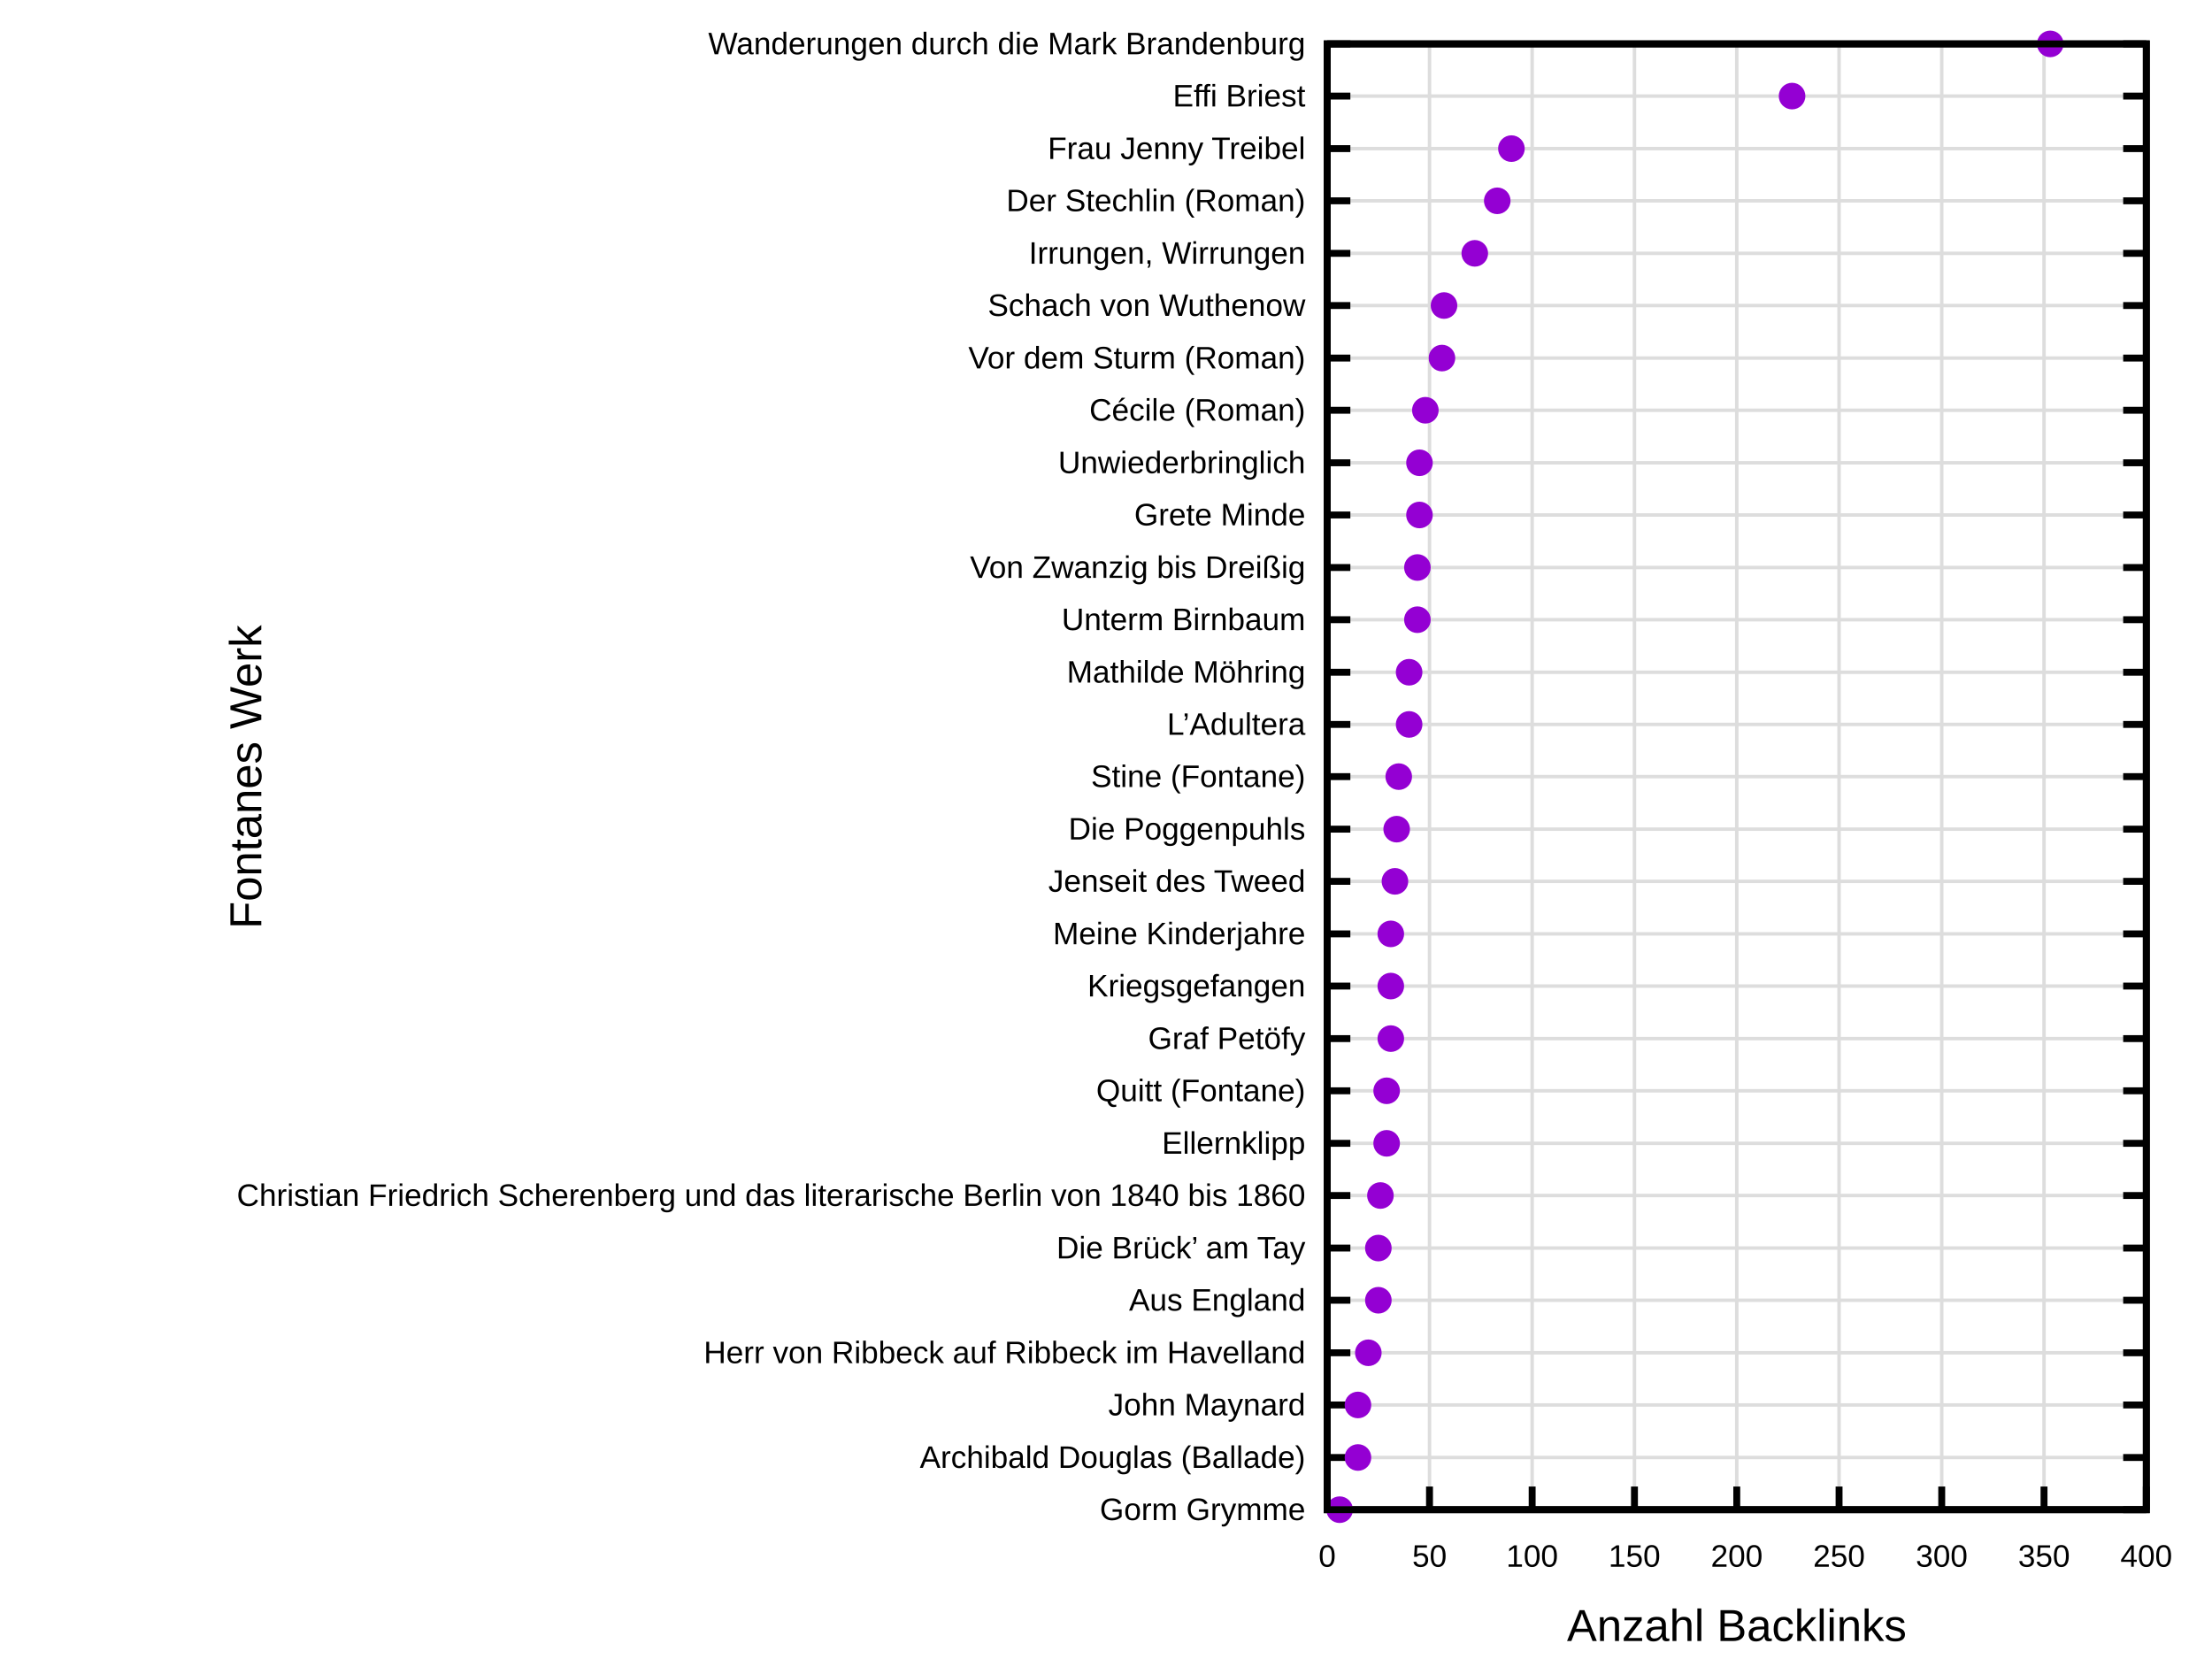
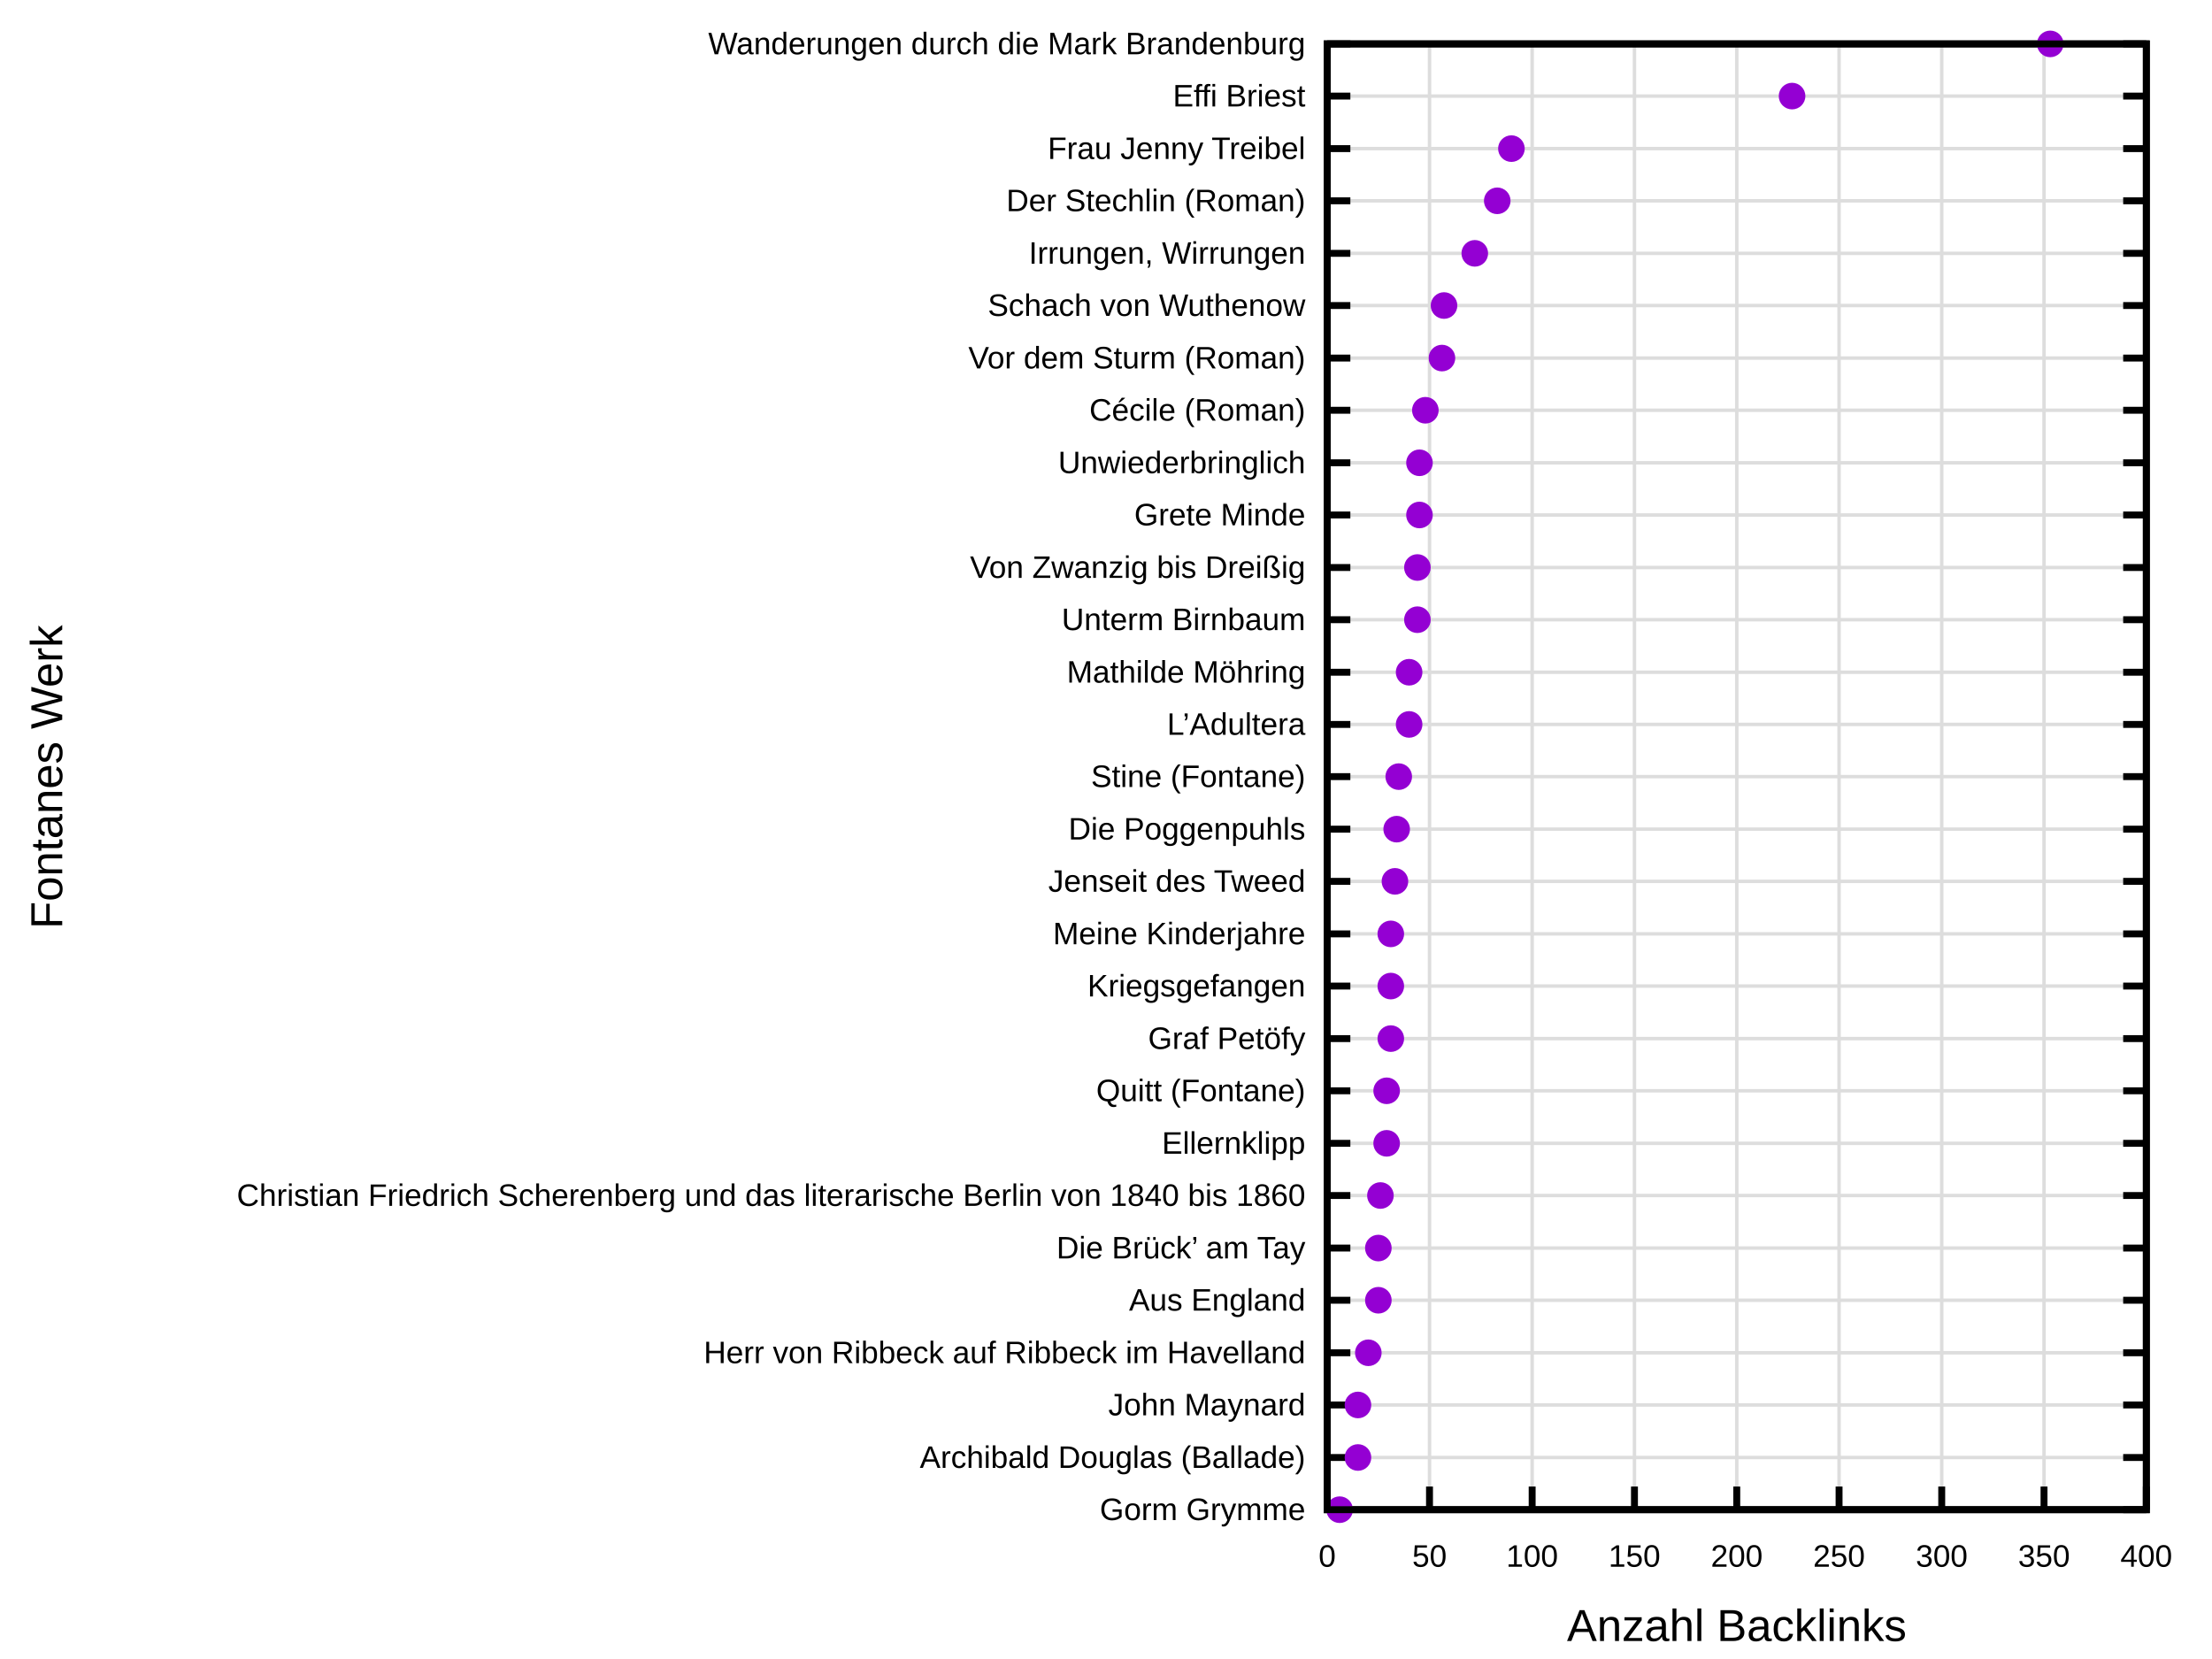
<svg xmlns="http://www.w3.org/2000/svg" xmlns:xlink="http://www.w3.org/1999/xlink" viewBox="0 0 640 480">
  <g id="gnuplot_canvas">
    <rect x="0" y="0" width="640" height="480" fill="none" />
    <defs>
      <circle id="gpDot" r="0.5" stroke-width="0.5" />
      <path id="gpPt0" stroke-width="0.299" stroke="currentColor" d="M-1,0 h2 M0,-1 v2" />
      <path id="gpPt1" stroke-width="0.299" stroke="currentColor" d="M-1,-1 L1,1 M1,-1 L-1,1" />
      <path id="gpPt2" stroke-width="0.299" stroke="currentColor" d="M-1,0 L1,0 M0,-1 L0,1 M-1,-1 L1,1 M-1,1 L1,-1" />
      <rect id="gpPt3" stroke-width="0.299" stroke="currentColor" x="-1" y="-1" width="2" height="2" />
      <rect id="gpPt4" stroke-width="0.299" stroke="currentColor" fill="currentColor" x="-1" y="-1" width="2" height="2" />
      <circle id="gpPt5" stroke-width="0.299" stroke="currentColor" cx="0" cy="0" r="1" />
      <use xlink:href="#gpPt5" id="gpPt6" fill="currentColor" stroke="none" />
      <path id="gpPt7" stroke-width="0.299" stroke="currentColor" d="M0,-1.33 L-1.33,0.67 L1.33,0.67 z" />
      <use xlink:href="#gpPt7" id="gpPt8" fill="currentColor" stroke="none" />
      <use xlink:href="#gpPt7" id="gpPt9" stroke="currentColor" transform="rotate(180)" />
      <use xlink:href="#gpPt9" id="gpPt10" fill="currentColor" stroke="none" />
      <use xlink:href="#gpPt3" id="gpPt11" stroke="currentColor" transform="rotate(45)" />
      <use xlink:href="#gpPt11" id="gpPt12" fill="currentColor" stroke="none" />
      <path id="gpPt13" stroke-width="0.299" stroke="currentColor" d="M0,1.330 L1.265,0.411 L0.782,-1.067 L-0.782,-1.076 L-1.265,0.411 z" />
      <use xlink:href="#gpPt13" id="gpPt14" fill="currentColor" stroke="none" />
      <filter id="textbox" filterUnits="objectBoundingBox" x="0" y="0" height="1" width="1">
        <feFlood flood-color="white" flood-opacity="1" result="bgnd" />
        <feComposite in="SourceGraphic" in2="bgnd" operator="atop" />
      </filter>
      <filter id="greybox" filterUnits="objectBoundingBox" x="0" y="0" height="1" width="1">
        <feFlood flood-color="lightgrey" flood-opacity="1" result="grey" />
        <feComposite in="SourceGraphic" in2="grey" operator="atop" />
      </filter>
    </defs>
    <g fill="none" color="white" stroke="black" stroke-width="2.00" stroke-linecap="butt" stroke-linejoin="miter">
</g>
    <g fill="none" color="black" stroke="currentColor" stroke-width="2.00" stroke-linecap="butt" stroke-linejoin="miter">
</g>
    <g fill="none" color="black" stroke="black" stroke-width="1.00" stroke-linecap="butt" stroke-linejoin="miter">
</g>
    <g fill="none" color="black" stroke="currentColor" stroke-width="1.00" stroke-linecap="butt" stroke-linejoin="miter">
      <path stroke="rgb(221, 221, 221)" class="gridline" d="M384.0,436.8 L621.0,436.8  " />
    </g>
    <g fill="none" color="black" stroke="rgb(221, 221, 221)" stroke-width="2.00" stroke-linecap="butt" stroke-linejoin="miter">
</g>
    <g fill="none" color="black" stroke="currentColor" stroke-width="2.00" stroke-linecap="butt" stroke-linejoin="miter">
      <path stroke="black" d="M384.0,436.8 L390.7,436.8 M621.0,436.8 L614.3,436.8  " />
      <g transform="translate(377.7,439.8)" stroke="none" fill="black" font-family="Arial" font-size="9.00" text-anchor="end">
        <text>
          <tspan font-family="Arial">Gorm Grymme</tspan>
        </text>
      </g>
    </g>
    <g fill="none" color="black" stroke="currentColor" stroke-width="2.00" stroke-linecap="butt" stroke-linejoin="miter">
</g>
    <g fill="none" color="black" stroke="black" stroke-width="1.00" stroke-linecap="butt" stroke-linejoin="miter">
</g>
    <g fill="none" color="black" stroke="currentColor" stroke-width="1.00" stroke-linecap="butt" stroke-linejoin="miter">
      <path stroke="rgb(221, 221, 221)" class="gridline" d="M384.0,421.7 L621.0,421.7  " />
    </g>
    <g fill="none" color="black" stroke="rgb(221, 221, 221)" stroke-width="2.00" stroke-linecap="butt" stroke-linejoin="miter">
</g>
    <g fill="none" color="black" stroke="currentColor" stroke-width="2.00" stroke-linecap="butt" stroke-linejoin="miter">
      <path stroke="black" d="M384.0,421.7 L390.7,421.7 M621.0,421.7 L614.3,421.7  " />
      <g transform="translate(377.7,424.7)" stroke="none" fill="black" font-family="Arial" font-size="9.00" text-anchor="end">
        <text>
          <tspan font-family="Arial">Archibald Douglas (Ballade)</tspan>
        </text>
      </g>
    </g>
    <g fill="none" color="black" stroke="currentColor" stroke-width="2.00" stroke-linecap="butt" stroke-linejoin="miter">
</g>
    <g fill="none" color="black" stroke="black" stroke-width="1.00" stroke-linecap="butt" stroke-linejoin="miter">
</g>
    <g fill="none" color="black" stroke="currentColor" stroke-width="1.00" stroke-linecap="butt" stroke-linejoin="miter">
      <path stroke="rgb(221, 221, 221)" class="gridline" d="M384.0,406.5 L621.0,406.5  " />
    </g>
    <g fill="none" color="black" stroke="rgb(221, 221, 221)" stroke-width="2.00" stroke-linecap="butt" stroke-linejoin="miter">
</g>
    <g fill="none" color="black" stroke="currentColor" stroke-width="2.00" stroke-linecap="butt" stroke-linejoin="miter">
      <path stroke="black" d="M384.0,406.5 L390.7,406.5 M621.0,406.5 L614.3,406.5  " />
      <g transform="translate(377.7,409.5)" stroke="none" fill="black" font-family="Arial" font-size="9.00" text-anchor="end">
        <text>
          <tspan font-family="Arial">John Maynard</tspan>
        </text>
      </g>
    </g>
    <g fill="none" color="black" stroke="currentColor" stroke-width="2.00" stroke-linecap="butt" stroke-linejoin="miter">
</g>
    <g fill="none" color="black" stroke="black" stroke-width="1.00" stroke-linecap="butt" stroke-linejoin="miter">
</g>
    <g fill="none" color="black" stroke="currentColor" stroke-width="1.00" stroke-linecap="butt" stroke-linejoin="miter">
      <path stroke="rgb(221, 221, 221)" class="gridline" d="M384.0,391.4 L621.0,391.4  " />
    </g>
    <g fill="none" color="black" stroke="rgb(221, 221, 221)" stroke-width="2.00" stroke-linecap="butt" stroke-linejoin="miter">
</g>
    <g fill="none" color="black" stroke="currentColor" stroke-width="2.00" stroke-linecap="butt" stroke-linejoin="miter">
      <path stroke="black" d="M384.0,391.4 L390.7,391.4 M621.0,391.4 L614.3,391.4  " />
      <g transform="translate(377.7,394.4)" stroke="none" fill="black" font-family="Arial" font-size="9.00" text-anchor="end">
        <text>
          <tspan font-family="Arial">Herr von Ribbeck auf Ribbeck im Havelland</tspan>
        </text>
      </g>
    </g>
    <g fill="none" color="black" stroke="currentColor" stroke-width="2.00" stroke-linecap="butt" stroke-linejoin="miter">
</g>
    <g fill="none" color="black" stroke="black" stroke-width="1.00" stroke-linecap="butt" stroke-linejoin="miter">
</g>
    <g fill="none" color="black" stroke="currentColor" stroke-width="1.00" stroke-linecap="butt" stroke-linejoin="miter">
      <path stroke="rgb(221, 221, 221)" class="gridline" d="M384.0,376.2 L621.0,376.2  " />
    </g>
    <g fill="none" color="black" stroke="rgb(221, 221, 221)" stroke-width="2.00" stroke-linecap="butt" stroke-linejoin="miter">
</g>
    <g fill="none" color="black" stroke="currentColor" stroke-width="2.00" stroke-linecap="butt" stroke-linejoin="miter">
      <path stroke="black" d="M384.0,376.2 L390.7,376.2 M621.0,376.2 L614.3,376.2  " />
      <g transform="translate(377.7,379.2)" stroke="none" fill="black" font-family="Arial" font-size="9.00" text-anchor="end">
        <text>
          <tspan font-family="Arial">Aus England</tspan>
        </text>
      </g>
    </g>
    <g fill="none" color="black" stroke="currentColor" stroke-width="2.00" stroke-linecap="butt" stroke-linejoin="miter">
</g>
    <g fill="none" color="black" stroke="black" stroke-width="1.00" stroke-linecap="butt" stroke-linejoin="miter">
</g>
    <g fill="none" color="black" stroke="currentColor" stroke-width="1.00" stroke-linecap="butt" stroke-linejoin="miter">
      <path stroke="rgb(221, 221, 221)" class="gridline" d="M384.0,361.1 L621.0,361.1  " />
    </g>
    <g fill="none" color="black" stroke="rgb(221, 221, 221)" stroke-width="2.00" stroke-linecap="butt" stroke-linejoin="miter">
</g>
    <g fill="none" color="black" stroke="currentColor" stroke-width="2.00" stroke-linecap="butt" stroke-linejoin="miter">
      <path stroke="black" d="M384.0,361.1 L390.7,361.1 M621.0,361.1 L614.3,361.1  " />
      <g transform="translate(377.7,364.1)" stroke="none" fill="black" font-family="Arial" font-size="9.00" text-anchor="end">
        <text>
          <tspan font-family="Arial">Die Brück’ am Tay</tspan>
        </text>
      </g>
    </g>
    <g fill="none" color="black" stroke="currentColor" stroke-width="2.00" stroke-linecap="butt" stroke-linejoin="miter">
</g>
    <g fill="none" color="black" stroke="black" stroke-width="1.00" stroke-linecap="butt" stroke-linejoin="miter">
</g>
    <g fill="none" color="black" stroke="currentColor" stroke-width="1.00" stroke-linecap="butt" stroke-linejoin="miter">
      <path stroke="rgb(221, 221, 221)" class="gridline" d="M384.0,345.9 L621.0,345.9  " />
    </g>
    <g fill="none" color="black" stroke="rgb(221, 221, 221)" stroke-width="2.00" stroke-linecap="butt" stroke-linejoin="miter">
</g>
    <g fill="none" color="black" stroke="currentColor" stroke-width="2.00" stroke-linecap="butt" stroke-linejoin="miter">
      <path stroke="black" d="M384.0,345.9 L390.7,345.9 M621.0,345.9 L614.3,345.9  " />
      <g transform="translate(377.7,348.9)" stroke="none" fill="black" font-family="Arial" font-size="9.00" text-anchor="end">
        <text>
          <tspan font-family="Arial">Christian Friedrich Scherenberg und das literarische Berlin von 1840 bis 1860</tspan>
        </text>
      </g>
    </g>
    <g fill="none" color="black" stroke="currentColor" stroke-width="2.00" stroke-linecap="butt" stroke-linejoin="miter">
</g>
    <g fill="none" color="black" stroke="black" stroke-width="1.00" stroke-linecap="butt" stroke-linejoin="miter">
</g>
    <g fill="none" color="black" stroke="currentColor" stroke-width="1.00" stroke-linecap="butt" stroke-linejoin="miter">
      <path stroke="rgb(221, 221, 221)" class="gridline" d="M384.0,330.8 L621.0,330.8  " />
    </g>
    <g fill="none" color="black" stroke="rgb(221, 221, 221)" stroke-width="2.00" stroke-linecap="butt" stroke-linejoin="miter">
</g>
    <g fill="none" color="black" stroke="currentColor" stroke-width="2.00" stroke-linecap="butt" stroke-linejoin="miter">
      <path stroke="black" d="M384.0,330.8 L390.7,330.8 M621.0,330.8 L614.3,330.8  " />
      <g transform="translate(377.7,333.8)" stroke="none" fill="black" font-family="Arial" font-size="9.00" text-anchor="end">
        <text>
          <tspan font-family="Arial">Ellernklipp</tspan>
        </text>
      </g>
    </g>
    <g fill="none" color="black" stroke="currentColor" stroke-width="2.00" stroke-linecap="butt" stroke-linejoin="miter">
</g>
    <g fill="none" color="black" stroke="black" stroke-width="1.00" stroke-linecap="butt" stroke-linejoin="miter">
</g>
    <g fill="none" color="black" stroke="currentColor" stroke-width="1.00" stroke-linecap="butt" stroke-linejoin="miter">
      <path stroke="rgb(221, 221, 221)" class="gridline" d="M384.0,315.6 L621.0,315.6  " />
    </g>
    <g fill="none" color="black" stroke="rgb(221, 221, 221)" stroke-width="2.00" stroke-linecap="butt" stroke-linejoin="miter">
</g>
    <g fill="none" color="black" stroke="currentColor" stroke-width="2.00" stroke-linecap="butt" stroke-linejoin="miter">
      <path stroke="black" d="M384.0,315.6 L390.7,315.6 M621.0,315.6 L614.3,315.6  " />
      <g transform="translate(377.7,318.6)" stroke="none" fill="black" font-family="Arial" font-size="9.00" text-anchor="end">
        <text>
          <tspan font-family="Arial">Quitt (Fontane)</tspan>
        </text>
      </g>
    </g>
    <g fill="none" color="black" stroke="currentColor" stroke-width="2.00" stroke-linecap="butt" stroke-linejoin="miter">
</g>
    <g fill="none" color="black" stroke="black" stroke-width="1.00" stroke-linecap="butt" stroke-linejoin="miter">
</g>
    <g fill="none" color="black" stroke="currentColor" stroke-width="1.00" stroke-linecap="butt" stroke-linejoin="miter">
      <path stroke="rgb(221, 221, 221)" class="gridline" d="M384.0,300.5 L621.0,300.5  " />
    </g>
    <g fill="none" color="black" stroke="rgb(221, 221, 221)" stroke-width="2.00" stroke-linecap="butt" stroke-linejoin="miter">
</g>
    <g fill="none" color="black" stroke="currentColor" stroke-width="2.00" stroke-linecap="butt" stroke-linejoin="miter">
      <path stroke="black" d="M384.0,300.5 L390.7,300.5 M621.0,300.5 L614.3,300.5  " />
      <g transform="translate(377.7,303.5)" stroke="none" fill="black" font-family="Arial" font-size="9.00" text-anchor="end">
        <text>
          <tspan font-family="Arial">Graf Petöfy</tspan>
        </text>
      </g>
    </g>
    <g fill="none" color="black" stroke="currentColor" stroke-width="2.00" stroke-linecap="butt" stroke-linejoin="miter">
</g>
    <g fill="none" color="black" stroke="black" stroke-width="1.00" stroke-linecap="butt" stroke-linejoin="miter">
</g>
    <g fill="none" color="black" stroke="currentColor" stroke-width="1.00" stroke-linecap="butt" stroke-linejoin="miter">
      <path stroke="rgb(221, 221, 221)" class="gridline" d="M384.0,285.3 L621.0,285.3  " />
    </g>
    <g fill="none" color="black" stroke="rgb(221, 221, 221)" stroke-width="2.00" stroke-linecap="butt" stroke-linejoin="miter">
</g>
    <g fill="none" color="black" stroke="currentColor" stroke-width="2.00" stroke-linecap="butt" stroke-linejoin="miter">
      <path stroke="black" d="M384.0,285.3 L390.7,285.3 M621.0,285.3 L614.3,285.3  " />
      <g transform="translate(377.7,288.3)" stroke="none" fill="black" font-family="Arial" font-size="9.00" text-anchor="end">
        <text>
          <tspan font-family="Arial">Kriegsgefangen</tspan>
        </text>
      </g>
    </g>
    <g fill="none" color="black" stroke="currentColor" stroke-width="2.00" stroke-linecap="butt" stroke-linejoin="miter">
</g>
    <g fill="none" color="black" stroke="black" stroke-width="1.00" stroke-linecap="butt" stroke-linejoin="miter">
</g>
    <g fill="none" color="black" stroke="currentColor" stroke-width="1.00" stroke-linecap="butt" stroke-linejoin="miter">
      <path stroke="rgb(221, 221, 221)" class="gridline" d="M384.0,270.2 L621.0,270.2  " />
    </g>
    <g fill="none" color="black" stroke="rgb(221, 221, 221)" stroke-width="2.00" stroke-linecap="butt" stroke-linejoin="miter">
</g>
    <g fill="none" color="black" stroke="currentColor" stroke-width="2.00" stroke-linecap="butt" stroke-linejoin="miter">
      <path stroke="black" d="M384.0,270.2 L390.7,270.2 M621.0,270.2 L614.3,270.2  " />
      <g transform="translate(377.7,273.2)" stroke="none" fill="black" font-family="Arial" font-size="9.00" text-anchor="end">
        <text>
          <tspan font-family="Arial">Meine Kinderjahre</tspan>
        </text>
      </g>
    </g>
    <g fill="none" color="black" stroke="currentColor" stroke-width="2.00" stroke-linecap="butt" stroke-linejoin="miter">
</g>
    <g fill="none" color="black" stroke="black" stroke-width="1.00" stroke-linecap="butt" stroke-linejoin="miter">
</g>
    <g fill="none" color="black" stroke="currentColor" stroke-width="1.00" stroke-linecap="butt" stroke-linejoin="miter">
      <path stroke="rgb(221, 221, 221)" class="gridline" d="M384.0,255.0 L621.0,255.0  " />
    </g>
    <g fill="none" color="black" stroke="rgb(221, 221, 221)" stroke-width="2.00" stroke-linecap="butt" stroke-linejoin="miter">
</g>
    <g fill="none" color="black" stroke="currentColor" stroke-width="2.00" stroke-linecap="butt" stroke-linejoin="miter">
      <path stroke="black" d="M384.0,255.0 L390.7,255.0 M621.0,255.0 L614.3,255.0  " />
      <g transform="translate(377.7,258.0)" stroke="none" fill="black" font-family="Arial" font-size="9.00" text-anchor="end">
        <text>
          <tspan font-family="Arial">Jenseit des Tweed</tspan>
        </text>
      </g>
    </g>
    <g fill="none" color="black" stroke="currentColor" stroke-width="2.00" stroke-linecap="butt" stroke-linejoin="miter">
</g>
    <g fill="none" color="black" stroke="black" stroke-width="1.00" stroke-linecap="butt" stroke-linejoin="miter">
</g>
    <g fill="none" color="black" stroke="currentColor" stroke-width="1.00" stroke-linecap="butt" stroke-linejoin="miter">
      <path stroke="rgb(221, 221, 221)" class="gridline" d="M384.0,239.9 L621.0,239.9  " />
    </g>
    <g fill="none" color="black" stroke="rgb(221, 221, 221)" stroke-width="2.00" stroke-linecap="butt" stroke-linejoin="miter">
</g>
    <g fill="none" color="black" stroke="currentColor" stroke-width="2.00" stroke-linecap="butt" stroke-linejoin="miter">
      <path stroke="black" d="M384.0,239.9 L390.7,239.9 M621.0,239.9 L614.3,239.9  " />
      <g transform="translate(377.7,242.9)" stroke="none" fill="black" font-family="Arial" font-size="9.00" text-anchor="end">
        <text>
          <tspan font-family="Arial">Die Poggenpuhls</tspan>
        </text>
      </g>
    </g>
    <g fill="none" color="black" stroke="currentColor" stroke-width="2.00" stroke-linecap="butt" stroke-linejoin="miter">
</g>
    <g fill="none" color="black" stroke="black" stroke-width="1.00" stroke-linecap="butt" stroke-linejoin="miter">
</g>
    <g fill="none" color="black" stroke="currentColor" stroke-width="1.00" stroke-linecap="butt" stroke-linejoin="miter">
      <path stroke="rgb(221, 221, 221)" class="gridline" d="M384.0,224.7 L621.0,224.7  " />
    </g>
    <g fill="none" color="black" stroke="rgb(221, 221, 221)" stroke-width="2.00" stroke-linecap="butt" stroke-linejoin="miter">
</g>
    <g fill="none" color="black" stroke="currentColor" stroke-width="2.00" stroke-linecap="butt" stroke-linejoin="miter">
      <path stroke="black" d="M384.0,224.7 L390.7,224.7 M621.0,224.7 L614.3,224.7  " />
      <g transform="translate(377.7,227.7)" stroke="none" fill="black" font-family="Arial" font-size="9.00" text-anchor="end">
        <text>
          <tspan font-family="Arial">Stine (Fontane)</tspan>
        </text>
      </g>
    </g>
    <g fill="none" color="black" stroke="currentColor" stroke-width="2.00" stroke-linecap="butt" stroke-linejoin="miter">
</g>
    <g fill="none" color="black" stroke="black" stroke-width="1.00" stroke-linecap="butt" stroke-linejoin="miter">
</g>
    <g fill="none" color="black" stroke="currentColor" stroke-width="1.00" stroke-linecap="butt" stroke-linejoin="miter">
      <path stroke="rgb(221, 221, 221)" class="gridline" d="M384.0,209.6 L621.0,209.6  " />
    </g>
    <g fill="none" color="black" stroke="rgb(221, 221, 221)" stroke-width="2.00" stroke-linecap="butt" stroke-linejoin="miter">
</g>
    <g fill="none" color="black" stroke="currentColor" stroke-width="2.00" stroke-linecap="butt" stroke-linejoin="miter">
      <path stroke="black" d="M384.0,209.6 L390.7,209.6 M621.0,209.6 L614.3,209.6  " />
      <g transform="translate(377.7,212.6)" stroke="none" fill="black" font-family="Arial" font-size="9.00" text-anchor="end">
        <text>
          <tspan font-family="Arial">L’Adultera</tspan>
        </text>
      </g>
    </g>
    <g fill="none" color="black" stroke="currentColor" stroke-width="2.00" stroke-linecap="butt" stroke-linejoin="miter">
</g>
    <g fill="none" color="black" stroke="black" stroke-width="1.00" stroke-linecap="butt" stroke-linejoin="miter">
</g>
    <g fill="none" color="black" stroke="currentColor" stroke-width="1.00" stroke-linecap="butt" stroke-linejoin="miter">
      <path stroke="rgb(221, 221, 221)" class="gridline" d="M384.0,194.5 L621.0,194.5  " />
    </g>
    <g fill="none" color="black" stroke="rgb(221, 221, 221)" stroke-width="2.00" stroke-linecap="butt" stroke-linejoin="miter">
</g>
    <g fill="none" color="black" stroke="currentColor" stroke-width="2.00" stroke-linecap="butt" stroke-linejoin="miter">
      <path stroke="black" d="M384.0,194.5 L390.7,194.5 M621.0,194.5 L614.3,194.5  " />
      <g transform="translate(377.7,197.5)" stroke="none" fill="black" font-family="Arial" font-size="9.00" text-anchor="end">
        <text>
          <tspan font-family="Arial">Mathilde Möhring</tspan>
        </text>
      </g>
    </g>
    <g fill="none" color="black" stroke="currentColor" stroke-width="2.00" stroke-linecap="butt" stroke-linejoin="miter">
</g>
    <g fill="none" color="black" stroke="black" stroke-width="1.00" stroke-linecap="butt" stroke-linejoin="miter">
</g>
    <g fill="none" color="black" stroke="currentColor" stroke-width="1.00" stroke-linecap="butt" stroke-linejoin="miter">
      <path stroke="rgb(221, 221, 221)" class="gridline" d="M384.0,179.3 L621.0,179.3  " />
    </g>
    <g fill="none" color="black" stroke="rgb(221, 221, 221)" stroke-width="2.00" stroke-linecap="butt" stroke-linejoin="miter">
</g>
    <g fill="none" color="black" stroke="currentColor" stroke-width="2.00" stroke-linecap="butt" stroke-linejoin="miter">
      <path stroke="black" d="M384.0,179.3 L390.7,179.3 M621.0,179.3 L614.3,179.3  " />
      <g transform="translate(377.7,182.3)" stroke="none" fill="black" font-family="Arial" font-size="9.00" text-anchor="end">
        <text>
          <tspan font-family="Arial">Unterm Birnbaum</tspan>
        </text>
      </g>
    </g>
    <g fill="none" color="black" stroke="currentColor" stroke-width="2.00" stroke-linecap="butt" stroke-linejoin="miter">
</g>
    <g fill="none" color="black" stroke="black" stroke-width="1.00" stroke-linecap="butt" stroke-linejoin="miter">
</g>
    <g fill="none" color="black" stroke="currentColor" stroke-width="1.00" stroke-linecap="butt" stroke-linejoin="miter">
      <path stroke="rgb(221, 221, 221)" class="gridline" d="M384.0,164.2 L621.0,164.2  " />
    </g>
    <g fill="none" color="black" stroke="rgb(221, 221, 221)" stroke-width="2.00" stroke-linecap="butt" stroke-linejoin="miter">
</g>
    <g fill="none" color="black" stroke="currentColor" stroke-width="2.00" stroke-linecap="butt" stroke-linejoin="miter">
      <path stroke="black" d="M384.0,164.2 L390.7,164.2 M621.0,164.2 L614.3,164.2  " />
      <g transform="translate(377.7,167.2)" stroke="none" fill="black" font-family="Arial" font-size="9.00" text-anchor="end">
        <text>
          <tspan font-family="Arial">Von Zwanzig bis Dreißig</tspan>
        </text>
      </g>
    </g>
    <g fill="none" color="black" stroke="currentColor" stroke-width="2.00" stroke-linecap="butt" stroke-linejoin="miter">
</g>
    <g fill="none" color="black" stroke="black" stroke-width="1.00" stroke-linecap="butt" stroke-linejoin="miter">
</g>
    <g fill="none" color="black" stroke="currentColor" stroke-width="1.00" stroke-linecap="butt" stroke-linejoin="miter">
      <path stroke="rgb(221, 221, 221)" class="gridline" d="M384.0,149.0 L621.0,149.0  " />
    </g>
    <g fill="none" color="black" stroke="rgb(221, 221, 221)" stroke-width="2.00" stroke-linecap="butt" stroke-linejoin="miter">
</g>
    <g fill="none" color="black" stroke="currentColor" stroke-width="2.00" stroke-linecap="butt" stroke-linejoin="miter">
      <path stroke="black" d="M384.0,149.0 L390.7,149.0 M621.0,149.0 L614.3,149.0  " />
      <g transform="translate(377.7,152.0)" stroke="none" fill="black" font-family="Arial" font-size="9.00" text-anchor="end">
        <text>
          <tspan font-family="Arial">Grete Minde</tspan>
        </text>
      </g>
    </g>
    <g fill="none" color="black" stroke="currentColor" stroke-width="2.00" stroke-linecap="butt" stroke-linejoin="miter">
</g>
    <g fill="none" color="black" stroke="black" stroke-width="1.00" stroke-linecap="butt" stroke-linejoin="miter">
</g>
    <g fill="none" color="black" stroke="currentColor" stroke-width="1.00" stroke-linecap="butt" stroke-linejoin="miter">
      <path stroke="rgb(221, 221, 221)" class="gridline" d="M384.0,133.9 L621.0,133.9  " />
    </g>
    <g fill="none" color="black" stroke="rgb(221, 221, 221)" stroke-width="2.00" stroke-linecap="butt" stroke-linejoin="miter">
</g>
    <g fill="none" color="black" stroke="currentColor" stroke-width="2.00" stroke-linecap="butt" stroke-linejoin="miter">
      <path stroke="black" d="M384.0,133.9 L390.7,133.9 M621.0,133.9 L614.3,133.9  " />
      <g transform="translate(377.7,136.9)" stroke="none" fill="black" font-family="Arial" font-size="9.00" text-anchor="end">
        <text>
          <tspan font-family="Arial">Unwiederbringlich</tspan>
        </text>
      </g>
    </g>
    <g fill="none" color="black" stroke="currentColor" stroke-width="2.00" stroke-linecap="butt" stroke-linejoin="miter">
</g>
    <g fill="none" color="black" stroke="black" stroke-width="1.00" stroke-linecap="butt" stroke-linejoin="miter">
</g>
    <g fill="none" color="black" stroke="currentColor" stroke-width="1.00" stroke-linecap="butt" stroke-linejoin="miter">
      <path stroke="rgb(221, 221, 221)" class="gridline" d="M384.0,118.7 L621.0,118.7  " />
    </g>
    <g fill="none" color="black" stroke="rgb(221, 221, 221)" stroke-width="2.00" stroke-linecap="butt" stroke-linejoin="miter">
</g>
    <g fill="none" color="black" stroke="currentColor" stroke-width="2.00" stroke-linecap="butt" stroke-linejoin="miter">
      <path stroke="black" d="M384.0,118.7 L390.7,118.7 M621.0,118.7 L614.3,118.7  " />
      <g transform="translate(377.7,121.7)" stroke="none" fill="black" font-family="Arial" font-size="9.00" text-anchor="end">
        <text>
          <tspan font-family="Arial">Cécile (Roman)</tspan>
        </text>
      </g>
    </g>
    <g fill="none" color="black" stroke="currentColor" stroke-width="2.00" stroke-linecap="butt" stroke-linejoin="miter">
</g>
    <g fill="none" color="black" stroke="black" stroke-width="1.00" stroke-linecap="butt" stroke-linejoin="miter">
</g>
    <g fill="none" color="black" stroke="currentColor" stroke-width="1.00" stroke-linecap="butt" stroke-linejoin="miter">
      <path stroke="rgb(221, 221, 221)" class="gridline" d="M384.0,103.6 L621.0,103.6  " />
    </g>
    <g fill="none" color="black" stroke="rgb(221, 221, 221)" stroke-width="2.00" stroke-linecap="butt" stroke-linejoin="miter">
</g>
    <g fill="none" color="black" stroke="currentColor" stroke-width="2.00" stroke-linecap="butt" stroke-linejoin="miter">
      <path stroke="black" d="M384.0,103.6 L390.7,103.6 M621.0,103.6 L614.3,103.6  " />
      <g transform="translate(377.7,106.6)" stroke="none" fill="black" font-family="Arial" font-size="9.00" text-anchor="end">
        <text>
          <tspan font-family="Arial">Vor dem Sturm (Roman)</tspan>
        </text>
      </g>
    </g>
    <g fill="none" color="black" stroke="currentColor" stroke-width="2.00" stroke-linecap="butt" stroke-linejoin="miter">
</g>
    <g fill="none" color="black" stroke="black" stroke-width="1.00" stroke-linecap="butt" stroke-linejoin="miter">
</g>
    <g fill="none" color="black" stroke="currentColor" stroke-width="1.00" stroke-linecap="butt" stroke-linejoin="miter">
      <path stroke="rgb(221, 221, 221)" class="gridline" d="M384.0,88.4 L621.0,88.4  " />
    </g>
    <g fill="none" color="black" stroke="rgb(221, 221, 221)" stroke-width="2.00" stroke-linecap="butt" stroke-linejoin="miter">
</g>
    <g fill="none" color="black" stroke="currentColor" stroke-width="2.00" stroke-linecap="butt" stroke-linejoin="miter">
      <path stroke="black" d="M384.0,88.4 L390.7,88.4 M621.0,88.4 L614.3,88.4  " />
      <g transform="translate(377.7,91.4)" stroke="none" fill="black" font-family="Arial" font-size="9.00" text-anchor="end">
        <text>
          <tspan font-family="Arial">Schach von Wuthenow</tspan>
        </text>
      </g>
    </g>
    <g fill="none" color="black" stroke="currentColor" stroke-width="2.00" stroke-linecap="butt" stroke-linejoin="miter">
</g>
    <g fill="none" color="black" stroke="black" stroke-width="1.00" stroke-linecap="butt" stroke-linejoin="miter">
</g>
    <g fill="none" color="black" stroke="currentColor" stroke-width="1.00" stroke-linecap="butt" stroke-linejoin="miter">
      <path stroke="rgb(221, 221, 221)" class="gridline" d="M384.0,73.3 L621.0,73.3  " />
    </g>
    <g fill="none" color="black" stroke="rgb(221, 221, 221)" stroke-width="2.00" stroke-linecap="butt" stroke-linejoin="miter">
</g>
    <g fill="none" color="black" stroke="currentColor" stroke-width="2.00" stroke-linecap="butt" stroke-linejoin="miter">
      <path stroke="black" d="M384.0,73.3 L390.7,73.3 M621.0,73.3 L614.3,73.3  " />
      <g transform="translate(377.7,76.3)" stroke="none" fill="black" font-family="Arial" font-size="9.00" text-anchor="end">
        <text>
          <tspan font-family="Arial">Irrungen, Wirrungen</tspan>
        </text>
      </g>
    </g>
    <g fill="none" color="black" stroke="currentColor" stroke-width="2.00" stroke-linecap="butt" stroke-linejoin="miter">
</g>
    <g fill="none" color="black" stroke="black" stroke-width="1.00" stroke-linecap="butt" stroke-linejoin="miter">
</g>
    <g fill="none" color="black" stroke="currentColor" stroke-width="1.00" stroke-linecap="butt" stroke-linejoin="miter">
      <path stroke="rgb(221, 221, 221)" class="gridline" d="M384.0,58.1 L621.0,58.1  " />
    </g>
    <g fill="none" color="black" stroke="rgb(221, 221, 221)" stroke-width="2.00" stroke-linecap="butt" stroke-linejoin="miter">
</g>
    <g fill="none" color="black" stroke="currentColor" stroke-width="2.00" stroke-linecap="butt" stroke-linejoin="miter">
      <path stroke="black" d="M384.0,58.1 L390.7,58.1 M621.0,58.1 L614.3,58.1  " />
      <g transform="translate(377.7,61.1)" stroke="none" fill="black" font-family="Arial" font-size="9.00" text-anchor="end">
        <text>
          <tspan font-family="Arial">Der Stechlin (Roman)</tspan>
        </text>
      </g>
    </g>
    <g fill="none" color="black" stroke="currentColor" stroke-width="2.00" stroke-linecap="butt" stroke-linejoin="miter">
</g>
    <g fill="none" color="black" stroke="black" stroke-width="1.00" stroke-linecap="butt" stroke-linejoin="miter">
</g>
    <g fill="none" color="black" stroke="currentColor" stroke-width="1.00" stroke-linecap="butt" stroke-linejoin="miter">
      <path stroke="rgb(221, 221, 221)" class="gridline" d="M384.0,43.0 L621.0,43.0  " />
    </g>
    <g fill="none" color="black" stroke="rgb(221, 221, 221)" stroke-width="2.00" stroke-linecap="butt" stroke-linejoin="miter">
</g>
    <g fill="none" color="black" stroke="currentColor" stroke-width="2.00" stroke-linecap="butt" stroke-linejoin="miter">
      <path stroke="black" d="M384.0,43.0 L390.7,43.0 M621.0,43.0 L614.3,43.0  " />
      <g transform="translate(377.7,46.0)" stroke="none" fill="black" font-family="Arial" font-size="9.00" text-anchor="end">
        <text>
          <tspan font-family="Arial">Frau Jenny Treibel</tspan>
        </text>
      </g>
    </g>
    <g fill="none" color="black" stroke="currentColor" stroke-width="2.00" stroke-linecap="butt" stroke-linejoin="miter">
</g>
    <g fill="none" color="black" stroke="black" stroke-width="1.00" stroke-linecap="butt" stroke-linejoin="miter">
</g>
    <g fill="none" color="black" stroke="currentColor" stroke-width="1.00" stroke-linecap="butt" stroke-linejoin="miter">
      <path stroke="rgb(221, 221, 221)" class="gridline" d="M384.0,27.8 L621.0,27.8  " />
    </g>
    <g fill="none" color="black" stroke="rgb(221, 221, 221)" stroke-width="2.00" stroke-linecap="butt" stroke-linejoin="miter">
</g>
    <g fill="none" color="black" stroke="currentColor" stroke-width="2.00" stroke-linecap="butt" stroke-linejoin="miter">
      <path stroke="black" d="M384.0,27.8 L390.7,27.8 M621.0,27.8 L614.3,27.8  " />
      <g transform="translate(377.7,30.8)" stroke="none" fill="black" font-family="Arial" font-size="9.00" text-anchor="end">
        <text>
          <tspan font-family="Arial">Effi Briest</tspan>
        </text>
      </g>
    </g>
    <g fill="none" color="black" stroke="currentColor" stroke-width="2.00" stroke-linecap="butt" stroke-linejoin="miter">
</g>
    <g fill="none" color="black" stroke="black" stroke-width="1.00" stroke-linecap="butt" stroke-linejoin="miter">
</g>
    <g fill="none" color="black" stroke="currentColor" stroke-width="1.00" stroke-linecap="butt" stroke-linejoin="miter">
      <path stroke="rgb(221, 221, 221)" class="gridline" d="M384.0,12.7 L621.0,12.7  " />
    </g>
    <g fill="none" color="black" stroke="rgb(221, 221, 221)" stroke-width="2.00" stroke-linecap="butt" stroke-linejoin="miter">
</g>
    <g fill="none" color="black" stroke="currentColor" stroke-width="2.00" stroke-linecap="butt" stroke-linejoin="miter">
      <path stroke="black" d="M384.0,12.7 L390.7,12.7 M621.0,12.7 L614.3,12.7  " />
      <g transform="translate(377.7,15.7)" stroke="none" fill="black" font-family="Arial" font-size="9.00" text-anchor="end">
        <text>
          <tspan font-family="Arial">Wanderungen durch die Mark Brandenburg</tspan>
        </text>
      </g>
    </g>
    <g fill="none" color="black" stroke="currentColor" stroke-width="2.00" stroke-linecap="butt" stroke-linejoin="miter">
</g>
    <g fill="none" color="black" stroke="black" stroke-width="1.00" stroke-linecap="butt" stroke-linejoin="miter">
</g>
    <g fill="none" color="black" stroke="currentColor" stroke-width="1.00" stroke-linecap="butt" stroke-linejoin="miter">
      <path stroke="rgb(221, 221, 221)" class="gridline" d="M384.0,436.8 L384.0,12.7  " />
    </g>
    <g fill="none" color="black" stroke="rgb(221, 221, 221)" stroke-width="2.00" stroke-linecap="butt" stroke-linejoin="miter">
</g>
    <g fill="none" color="black" stroke="currentColor" stroke-width="2.00" stroke-linecap="butt" stroke-linejoin="miter">
      <path stroke="black" d="M384.0,436.8 L384.0,430.1  " />
      <g transform="translate(384.0,453.3)" stroke="none" fill="black" font-family="Arial" font-size="9.00" text-anchor="middle">
        <text>
          <tspan font-family="Arial"> 0</tspan>
        </text>
      </g>
    </g>
    <g fill="none" color="black" stroke="currentColor" stroke-width="2.00" stroke-linecap="butt" stroke-linejoin="miter">
</g>
    <g fill="none" color="black" stroke="black" stroke-width="1.00" stroke-linecap="butt" stroke-linejoin="miter">
</g>
    <g fill="none" color="black" stroke="currentColor" stroke-width="1.00" stroke-linecap="butt" stroke-linejoin="miter">
      <path stroke="rgb(221, 221, 221)" class="gridline" d="M413.6,436.8 L413.6,12.7  " />
    </g>
    <g fill="none" color="black" stroke="rgb(221, 221, 221)" stroke-width="2.00" stroke-linecap="butt" stroke-linejoin="miter">
</g>
    <g fill="none" color="black" stroke="currentColor" stroke-width="2.00" stroke-linecap="butt" stroke-linejoin="miter">
      <path stroke="black" d="M413.6,436.8 L413.6,430.1  " />
      <g transform="translate(413.6,453.3)" stroke="none" fill="black" font-family="Arial" font-size="9.00" text-anchor="middle">
        <text>
          <tspan font-family="Arial"> 50</tspan>
        </text>
      </g>
    </g>
    <g fill="none" color="black" stroke="currentColor" stroke-width="2.00" stroke-linecap="butt" stroke-linejoin="miter">
</g>
    <g fill="none" color="black" stroke="black" stroke-width="1.00" stroke-linecap="butt" stroke-linejoin="miter">
</g>
    <g fill="none" color="black" stroke="currentColor" stroke-width="1.00" stroke-linecap="butt" stroke-linejoin="miter">
      <path stroke="rgb(221, 221, 221)" class="gridline" d="M443.3,436.8 L443.3,12.7  " />
    </g>
    <g fill="none" color="black" stroke="rgb(221, 221, 221)" stroke-width="2.00" stroke-linecap="butt" stroke-linejoin="miter">
</g>
    <g fill="none" color="black" stroke="currentColor" stroke-width="2.00" stroke-linecap="butt" stroke-linejoin="miter">
      <path stroke="black" d="M443.3,436.8 L443.3,430.1  " />
      <g transform="translate(443.3,453.3)" stroke="none" fill="black" font-family="Arial" font-size="9.00" text-anchor="middle">
        <text>
          <tspan font-family="Arial"> 100</tspan>
        </text>
      </g>
    </g>
    <g fill="none" color="black" stroke="currentColor" stroke-width="2.00" stroke-linecap="butt" stroke-linejoin="miter">
</g>
    <g fill="none" color="black" stroke="black" stroke-width="1.00" stroke-linecap="butt" stroke-linejoin="miter">
</g>
    <g fill="none" color="black" stroke="currentColor" stroke-width="1.00" stroke-linecap="butt" stroke-linejoin="miter">
      <path stroke="rgb(221, 221, 221)" class="gridline" d="M472.9,436.8 L472.9,12.7  " />
    </g>
    <g fill="none" color="black" stroke="rgb(221, 221, 221)" stroke-width="2.00" stroke-linecap="butt" stroke-linejoin="miter">
</g>
    <g fill="none" color="black" stroke="currentColor" stroke-width="2.00" stroke-linecap="butt" stroke-linejoin="miter">
      <path stroke="black" d="M472.9,436.8 L472.9,430.1  " />
      <g transform="translate(472.9,453.3)" stroke="none" fill="black" font-family="Arial" font-size="9.00" text-anchor="middle">
        <text>
          <tspan font-family="Arial"> 150</tspan>
        </text>
      </g>
    </g>
    <g fill="none" color="black" stroke="currentColor" stroke-width="2.00" stroke-linecap="butt" stroke-linejoin="miter">
</g>
    <g fill="none" color="black" stroke="black" stroke-width="1.00" stroke-linecap="butt" stroke-linejoin="miter">
</g>
    <g fill="none" color="black" stroke="currentColor" stroke-width="1.00" stroke-linecap="butt" stroke-linejoin="miter">
      <path stroke="rgb(221, 221, 221)" class="gridline" d="M502.5,436.8 L502.5,12.7  " />
    </g>
    <g fill="none" color="black" stroke="rgb(221, 221, 221)" stroke-width="2.00" stroke-linecap="butt" stroke-linejoin="miter">
</g>
    <g fill="none" color="black" stroke="currentColor" stroke-width="2.00" stroke-linecap="butt" stroke-linejoin="miter">
      <path stroke="black" d="M502.5,436.8 L502.5,430.1  " />
      <g transform="translate(502.5,453.3)" stroke="none" fill="black" font-family="Arial" font-size="9.00" text-anchor="middle">
        <text>
          <tspan font-family="Arial"> 200</tspan>
        </text>
      </g>
    </g>
    <g fill="none" color="black" stroke="currentColor" stroke-width="2.00" stroke-linecap="butt" stroke-linejoin="miter">
</g>
    <g fill="none" color="black" stroke="black" stroke-width="1.00" stroke-linecap="butt" stroke-linejoin="miter">
</g>
    <g fill="none" color="black" stroke="currentColor" stroke-width="1.00" stroke-linecap="butt" stroke-linejoin="miter">
      <path stroke="rgb(221, 221, 221)" class="gridline" d="M532.1,436.8 L532.1,12.7  " />
    </g>
    <g fill="none" color="black" stroke="rgb(221, 221, 221)" stroke-width="2.00" stroke-linecap="butt" stroke-linejoin="miter">
</g>
    <g fill="none" color="black" stroke="currentColor" stroke-width="2.00" stroke-linecap="butt" stroke-linejoin="miter">
      <path stroke="black" d="M532.1,436.8 L532.1,430.1  " />
      <g transform="translate(532.1,453.3)" stroke="none" fill="black" font-family="Arial" font-size="9.00" text-anchor="middle">
        <text>
          <tspan font-family="Arial"> 250</tspan>
        </text>
      </g>
    </g>
    <g fill="none" color="black" stroke="currentColor" stroke-width="2.00" stroke-linecap="butt" stroke-linejoin="miter">
</g>
    <g fill="none" color="black" stroke="black" stroke-width="1.00" stroke-linecap="butt" stroke-linejoin="miter">
</g>
    <g fill="none" color="black" stroke="currentColor" stroke-width="1.00" stroke-linecap="butt" stroke-linejoin="miter">
      <path stroke="rgb(221, 221, 221)" class="gridline" d="M561.8,436.8 L561.8,12.7  " />
    </g>
    <g fill="none" color="black" stroke="rgb(221, 221, 221)" stroke-width="2.00" stroke-linecap="butt" stroke-linejoin="miter">
</g>
    <g fill="none" color="black" stroke="currentColor" stroke-width="2.00" stroke-linecap="butt" stroke-linejoin="miter">
      <path stroke="black" d="M561.8,436.8 L561.8,430.1  " />
      <g transform="translate(561.8,453.3)" stroke="none" fill="black" font-family="Arial" font-size="9.00" text-anchor="middle">
        <text>
          <tspan font-family="Arial"> 300</tspan>
        </text>
      </g>
    </g>
    <g fill="none" color="black" stroke="currentColor" stroke-width="2.00" stroke-linecap="butt" stroke-linejoin="miter">
</g>
    <g fill="none" color="black" stroke="black" stroke-width="1.00" stroke-linecap="butt" stroke-linejoin="miter">
</g>
    <g fill="none" color="black" stroke="currentColor" stroke-width="1.00" stroke-linecap="butt" stroke-linejoin="miter">
      <path stroke="rgb(221, 221, 221)" class="gridline" d="M591.4,436.8 L591.4,19.4 L591.4,12.7  " />
    </g>
    <g fill="none" color="black" stroke="rgb(221, 221, 221)" stroke-width="2.00" stroke-linecap="butt" stroke-linejoin="miter">
</g>
    <g fill="none" color="black" stroke="currentColor" stroke-width="2.00" stroke-linecap="butt" stroke-linejoin="miter">
      <path stroke="black" d="M591.4,436.8 L591.4,430.1  " />
      <g transform="translate(591.4,453.3)" stroke="none" fill="black" font-family="Arial" font-size="9.00" text-anchor="middle">
        <text>
          <tspan font-family="Arial"> 350</tspan>
        </text>
      </g>
    </g>
    <g fill="none" color="black" stroke="currentColor" stroke-width="2.00" stroke-linecap="butt" stroke-linejoin="miter">
</g>
    <g fill="none" color="black" stroke="black" stroke-width="1.00" stroke-linecap="butt" stroke-linejoin="miter">
</g>
    <g fill="none" color="black" stroke="currentColor" stroke-width="1.00" stroke-linecap="butt" stroke-linejoin="miter">
      <path stroke="rgb(221, 221, 221)" class="gridline" d="M621.0,436.8 L621.0,12.7  " />
    </g>
    <g fill="none" color="black" stroke="rgb(221, 221, 221)" stroke-width="2.00" stroke-linecap="butt" stroke-linejoin="miter">
</g>
    <g fill="none" color="black" stroke="currentColor" stroke-width="2.00" stroke-linecap="butt" stroke-linejoin="miter">
      <path stroke="black" d="M621.0,436.8 L621.0,430.1  " />
      <g transform="translate(621.0,453.3)" stroke="none" fill="black" font-family="Arial" font-size="9.00" text-anchor="middle">
        <text>
          <tspan font-family="Arial"> 400</tspan>
        </text>
      </g>
    </g>
    <g fill="none" color="black" stroke="currentColor" stroke-width="2.00" stroke-linecap="butt" stroke-linejoin="miter">
</g>
    <g fill="none" color="black" stroke="currentColor" stroke-width="2.00" stroke-linecap="butt" stroke-linejoin="miter">
      <path stroke="black" d="M384.0,12.7 L384.0,436.8 L621.0,436.8 L621.0,12.7 L384.0,12.7 Z  " />
    </g>
    <g fill="none" color="black" stroke="currentColor" stroke-width="2.00" stroke-linecap="butt" stroke-linejoin="miter">
-       <g transform="translate(75.6,224.8) rotate(270)" stroke="none" fill="black" font-family="Arial" font-size="13.00" text-anchor="middle">
+       <g transform="translate(18.0,224.8) rotate(270)" stroke="none" fill="black" font-family="Arial" font-size="13.00" text-anchor="middle">
        <text>
          <tspan font-family="Arial">Fontanes Werk</tspan>
        </text>
      </g>
    </g>
    <g fill="none" color="black" stroke="currentColor" stroke-width="2.00" stroke-linecap="butt" stroke-linejoin="miter">
      <g transform="translate(502.5,474.8)" stroke="none" fill="black" font-family="Arial" font-size="13.00" text-anchor="middle">
        <text>
          <tspan font-family="Arial">Anzahl Backlinks</tspan>
        </text>
      </g>
    </g>
    <g fill="none" color="black" stroke="currentColor" stroke-width="2.00" stroke-linecap="butt" stroke-linejoin="miter">
</g>
    <g id="gnuplot_plot_1">
      <g fill="none" color="black" stroke="currentColor" stroke-width="2.00" stroke-linecap="butt" stroke-linejoin="miter">
        <g>
          <use xlink:href="#gpPt6" transform="translate(387.6,436.8) scale(3.35)" color="rgb(148,   0, 211)" />
        </g>
        <use xlink:href="#gpPt6" transform="translate(392.9,421.7) scale(3.35)" color="rgb(148,   0, 211)" />
        <use xlink:href="#gpPt6" transform="translate(392.9,406.5) scale(3.35)" color="rgb(148,   0, 211)" />
        <use xlink:href="#gpPt6" transform="translate(395.9,391.4) scale(3.35)" color="rgb(148,   0, 211)" />
        <use xlink:href="#gpPt6" transform="translate(398.8,376.2) scale(3.35)" color="rgb(148,   0, 211)" />
        <use xlink:href="#gpPt6" transform="translate(398.8,361.1) scale(3.35)" color="rgb(148,   0, 211)" />
        <use xlink:href="#gpPt6" transform="translate(399.4,345.9) scale(3.35)" color="rgb(148,   0, 211)" />
        <use xlink:href="#gpPt6" transform="translate(401.2,330.8) scale(3.35)" color="rgb(148,   0, 211)" />
        <use xlink:href="#gpPt6" transform="translate(401.2,315.6) scale(3.35)" color="rgb(148,   0, 211)" />
        <use xlink:href="#gpPt6" transform="translate(402.4,300.5) scale(3.35)" color="rgb(148,   0, 211)" />
        <use xlink:href="#gpPt6" transform="translate(402.4,285.3) scale(3.35)" color="rgb(148,   0, 211)" />
        <use xlink:href="#gpPt6" transform="translate(402.4,270.2) scale(3.35)" color="rgb(148,   0, 211)" />
        <use xlink:href="#gpPt6" transform="translate(403.6,255.0) scale(3.35)" color="rgb(148,   0, 211)" />
        <use xlink:href="#gpPt6" transform="translate(404.1,239.9) scale(3.35)" color="rgb(148,   0, 211)" />
        <use xlink:href="#gpPt6" transform="translate(404.7,224.7) scale(3.35)" color="rgb(148,   0, 211)" />
        <use xlink:href="#gpPt6" transform="translate(407.7,209.6) scale(3.35)" color="rgb(148,   0, 211)" />
        <use xlink:href="#gpPt6" transform="translate(407.7,194.5) scale(3.35)" color="rgb(148,   0, 211)" />
        <use xlink:href="#gpPt6" transform="translate(410.1,179.3) scale(3.35)" color="rgb(148,   0, 211)" />
        <use xlink:href="#gpPt6" transform="translate(410.1,164.2) scale(3.35)" color="rgb(148,   0, 211)" />
        <use xlink:href="#gpPt6" transform="translate(410.7,149.0) scale(3.35)" color="rgb(148,   0, 211)" />
        <use xlink:href="#gpPt6" transform="translate(410.7,133.9) scale(3.35)" color="rgb(148,   0, 211)" />
        <use xlink:href="#gpPt6" transform="translate(412.4,118.7) scale(3.35)" color="rgb(148,   0, 211)" />
        <use xlink:href="#gpPt6" transform="translate(417.2,103.6) scale(3.35)" color="rgb(148,   0, 211)" />
        <use xlink:href="#gpPt6" transform="translate(417.8,88.4) scale(3.35)" color="rgb(148,   0, 211)" />
        <use xlink:href="#gpPt6" transform="translate(426.7,73.3) scale(3.35)" color="rgb(148,   0, 211)" />
        <use xlink:href="#gpPt6" transform="translate(433.2,58.1) scale(3.35)" color="rgb(148,   0, 211)" />
        <use xlink:href="#gpPt6" transform="translate(437.3,43.0) scale(3.35)" color="rgb(148,   0, 211)" />
        <use xlink:href="#gpPt6" transform="translate(518.5,27.8) scale(3.35)" color="rgb(148,   0, 211)" />
        <use xlink:href="#gpPt6" transform="translate(593.2,12.7) scale(3.35)" color="rgb(148,   0, 211)" />
      </g>
    </g>
    <g fill="none" color="white" stroke="rgb(148,   0, 211)" stroke-width="4.00" stroke-linecap="butt" stroke-linejoin="miter">
</g>
    <g fill="none" color="black" stroke="currentColor" stroke-width="4.00" stroke-linecap="butt" stroke-linejoin="miter">
</g>
    <g fill="none" color="black" stroke="black" stroke-width="2.00" stroke-linecap="butt" stroke-linejoin="miter">
</g>
    <g fill="none" color="black" stroke="currentColor" stroke-width="2.00" stroke-linecap="butt" stroke-linejoin="miter">
      <path stroke="black" d="M384.0,12.7 L384.0,436.8 L621.0,436.8 L621.0,12.7 L384.0,12.7 Z  " />
    </g>
    <g fill="none" color="black" stroke="currentColor" stroke-width="2.00" stroke-linecap="butt" stroke-linejoin="miter">
</g>
  </g>
</svg>
